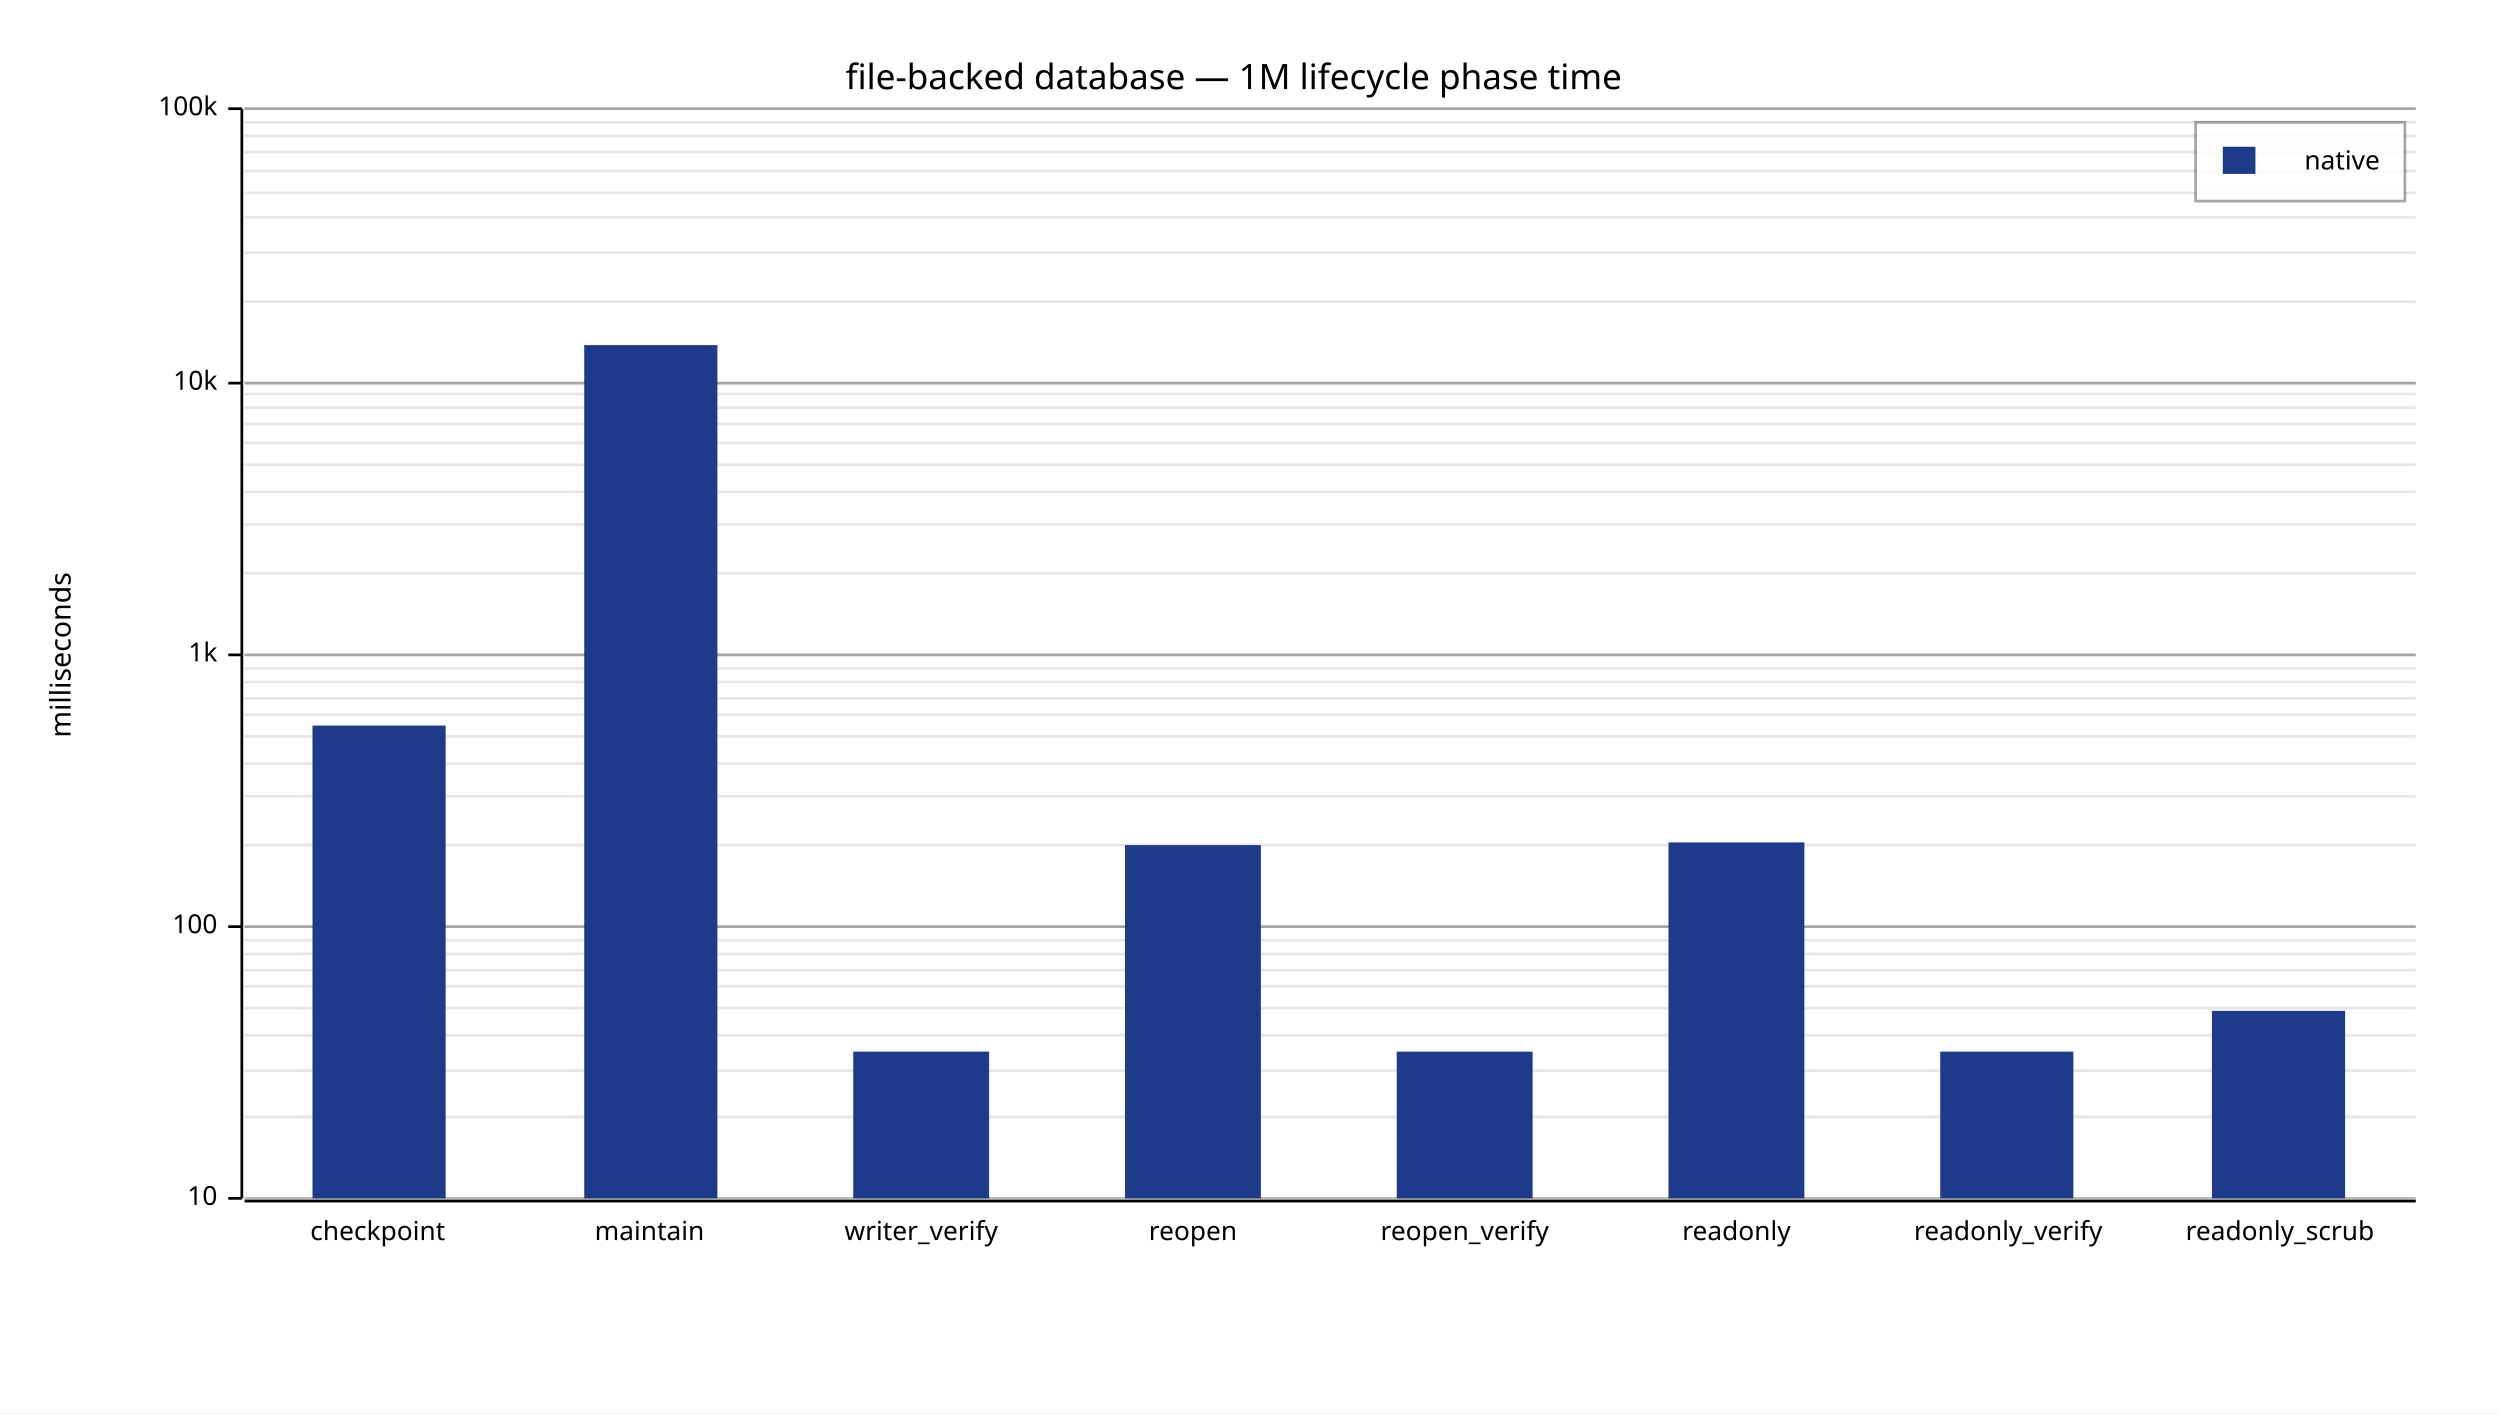
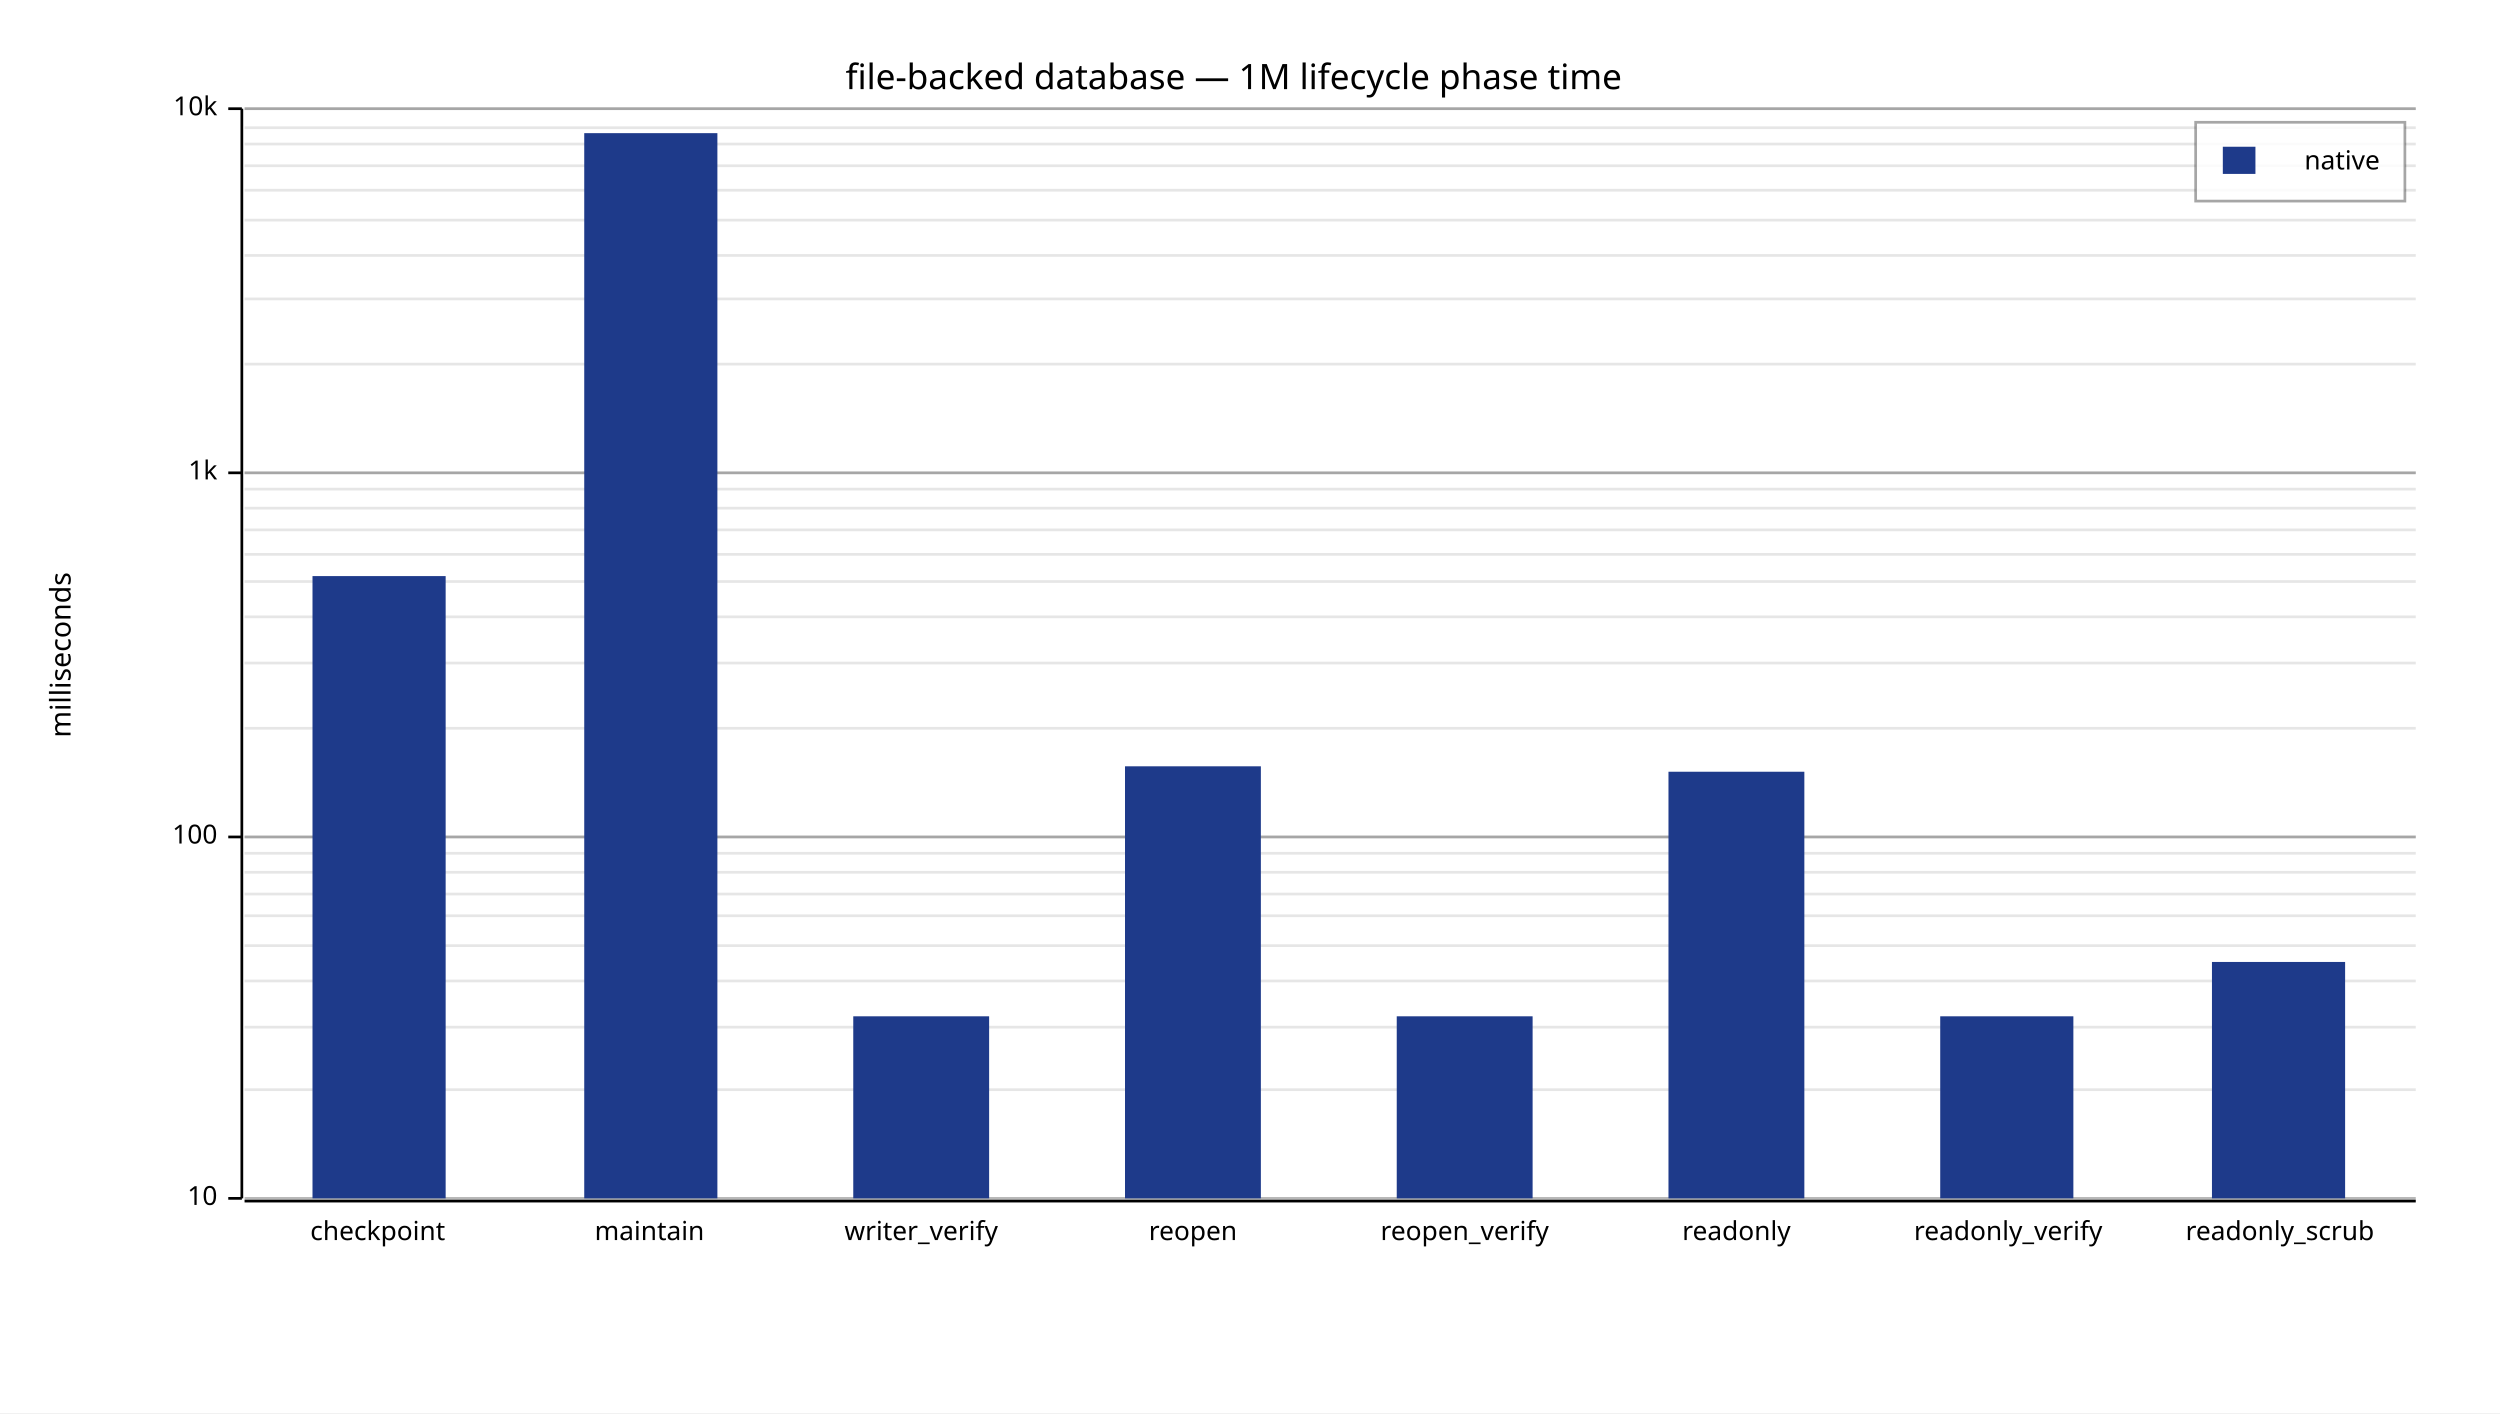
<svg xmlns="http://www.w3.org/2000/svg" width="920" height="520" viewBox="0 0 920 520">
  <rect x="0" y="0" width="920" height="520" opacity="1" fill="#FFFFFF" stroke="none" />
  <text x="454" y="23" dy="0.76em" text-anchor="middle" font-family="sans-serif" font-size="12.903" opacity="1" fill="#000000">
file-backed database — 1M lifecycle phase time
</text>
  <line opacity="0.1" stroke="#000000" stroke-width="1" x1="90" y1="441" x2="889" y2="441" />
-   <line opacity="0.1" stroke="#000000" stroke-width="1" x1="90" y1="411" x2="889" y2="411" />
-   <line opacity="0.1" stroke="#000000" stroke-width="1" x1="90" y1="394" x2="889" y2="394" />
-   <line opacity="0.1" stroke="#000000" stroke-width="1" x1="90" y1="381" x2="889" y2="381" />
-   <line opacity="0.1" stroke="#000000" stroke-width="1" x1="90" y1="371" x2="889" y2="371" />
-   <line opacity="0.1" stroke="#000000" stroke-width="1" x1="90" y1="363" x2="889" y2="363" />
-   <line opacity="0.1" stroke="#000000" stroke-width="1" x1="90" y1="357" x2="889" y2="357" />
-   <line opacity="0.1" stroke="#000000" stroke-width="1" x1="90" y1="351" x2="889" y2="351" />
-   <line opacity="0.1" stroke="#000000" stroke-width="1" x1="90" y1="346" x2="889" y2="346" />
-   <line opacity="0.1" stroke="#000000" stroke-width="1" x1="90" y1="341" x2="889" y2="341" />
-   <line opacity="0.1" stroke="#000000" stroke-width="1" x1="90" y1="341" x2="889" y2="341" />
-   <line opacity="0.1" stroke="#000000" stroke-width="1" x1="90" y1="311" x2="889" y2="311" />
-   <line opacity="0.1" stroke="#000000" stroke-width="1" x1="90" y1="293" x2="889" y2="293" />
-   <line opacity="0.1" stroke="#000000" stroke-width="1" x1="90" y1="281" x2="889" y2="281" />
-   <line opacity="0.1" stroke="#000000" stroke-width="1" x1="90" y1="271" x2="889" y2="271" />
-   <line opacity="0.1" stroke="#000000" stroke-width="1" x1="90" y1="263" x2="889" y2="263" />
-   <line opacity="0.1" stroke="#000000" stroke-width="1" x1="90" y1="257" x2="889" y2="257" />
-   <line opacity="0.1" stroke="#000000" stroke-width="1" x1="90" y1="251" x2="889" y2="251" />
-   <line opacity="0.1" stroke="#000000" stroke-width="1" x1="90" y1="246" x2="889" y2="246" />
-   <line opacity="0.1" stroke="#000000" stroke-width="1" x1="90" y1="241" x2="889" y2="241" />
-   <line opacity="0.1" stroke="#000000" stroke-width="1" x1="90" y1="241" x2="889" y2="241" />
-   <line opacity="0.1" stroke="#000000" stroke-width="1" x1="90" y1="211" x2="889" y2="211" />
-   <line opacity="0.1" stroke="#000000" stroke-width="1" x1="90" y1="193" x2="889" y2="193" />
-   <line opacity="0.1" stroke="#000000" stroke-width="1" x1="90" y1="181" x2="889" y2="181" />
-   <line opacity="0.1" stroke="#000000" stroke-width="1" x1="90" y1="171" x2="889" y2="171" />
-   <line opacity="0.1" stroke="#000000" stroke-width="1" x1="90" y1="163" x2="889" y2="163" />
-   <line opacity="0.1" stroke="#000000" stroke-width="1" x1="90" y1="156" x2="889" y2="156" />
-   <line opacity="0.1" stroke="#000000" stroke-width="1" x1="90" y1="150" x2="889" y2="150" />
-   <line opacity="0.1" stroke="#000000" stroke-width="1" x1="90" y1="145" x2="889" y2="145" />
-   <line opacity="0.1" stroke="#000000" stroke-width="1" x1="90" y1="141" x2="889" y2="141" />
-   <line opacity="0.1" stroke="#000000" stroke-width="1" x1="90" y1="141" x2="889" y2="141" />
-   <line opacity="0.1" stroke="#000000" stroke-width="1" x1="90" y1="111" x2="889" y2="111" />
-   <line opacity="0.1" stroke="#000000" stroke-width="1" x1="90" y1="93" x2="889" y2="93" />
-   <line opacity="0.1" stroke="#000000" stroke-width="1" x1="90" y1="80" x2="889" y2="80" />
-   <line opacity="0.1" stroke="#000000" stroke-width="1" x1="90" y1="71" x2="889" y2="71" />
-   <line opacity="0.1" stroke="#000000" stroke-width="1" x1="90" y1="63" x2="889" y2="63" />
-   <line opacity="0.1" stroke="#000000" stroke-width="1" x1="90" y1="56" x2="889" y2="56" />
-   <line opacity="0.1" stroke="#000000" stroke-width="1" x1="90" y1="50" x2="889" y2="50" />
-   <line opacity="0.1" stroke="#000000" stroke-width="1" x1="90" y1="45" x2="889" y2="45" />
+   <line opacity="0.1" stroke="#000000" stroke-width="1" x1="90" y1="401" x2="889" y2="401" />
+   <line opacity="0.1" stroke="#000000" stroke-width="1" x1="90" y1="378" x2="889" y2="378" />
+   <line opacity="0.1" stroke="#000000" stroke-width="1" x1="90" y1="361" x2="889" y2="361" />
+   <line opacity="0.1" stroke="#000000" stroke-width="1" x1="90" y1="348" x2="889" y2="348" />
+   <line opacity="0.1" stroke="#000000" stroke-width="1" x1="90" y1="337" x2="889" y2="337" />
+   <line opacity="0.1" stroke="#000000" stroke-width="1" x1="90" y1="329" x2="889" y2="329" />
+   <line opacity="0.1" stroke="#000000" stroke-width="1" x1="90" y1="321" x2="889" y2="321" />
+   <line opacity="0.1" stroke="#000000" stroke-width="1" x1="90" y1="314" x2="889" y2="314" />
+   <line opacity="0.1" stroke="#000000" stroke-width="1" x1="90" y1="308" x2="889" y2="308" />
+   <line opacity="0.1" stroke="#000000" stroke-width="1" x1="90" y1="308" x2="889" y2="308" />
+   <line opacity="0.1" stroke="#000000" stroke-width="1" x1="90" y1="268" x2="889" y2="268" />
+   <line opacity="0.1" stroke="#000000" stroke-width="1" x1="90" y1="244" x2="889" y2="244" />
+   <line opacity="0.1" stroke="#000000" stroke-width="1" x1="90" y1="227" x2="889" y2="227" />
+   <line opacity="0.1" stroke="#000000" stroke-width="1" x1="90" y1="214" x2="889" y2="214" />
+   <line opacity="0.1" stroke="#000000" stroke-width="1" x1="90" y1="204" x2="889" y2="204" />
+   <line opacity="0.1" stroke="#000000" stroke-width="1" x1="90" y1="195" x2="889" y2="195" />
+   <line opacity="0.1" stroke="#000000" stroke-width="1" x1="90" y1="187" x2="889" y2="187" />
+   <line opacity="0.1" stroke="#000000" stroke-width="1" x1="90" y1="180" x2="889" y2="180" />
+   <line opacity="0.1" stroke="#000000" stroke-width="1" x1="90" y1="174" x2="889" y2="174" />
+   <line opacity="0.1" stroke="#000000" stroke-width="1" x1="90" y1="174" x2="889" y2="174" />
+   <line opacity="0.1" stroke="#000000" stroke-width="1" x1="90" y1="134" x2="889" y2="134" />
+   <line opacity="0.1" stroke="#000000" stroke-width="1" x1="90" y1="110" x2="889" y2="110" />
+   <line opacity="0.1" stroke="#000000" stroke-width="1" x1="90" y1="94" x2="889" y2="94" />
+   <line opacity="0.1" stroke="#000000" stroke-width="1" x1="90" y1="81" x2="889" y2="81" />
+   <line opacity="0.1" stroke="#000000" stroke-width="1" x1="90" y1="70" x2="889" y2="70" />
+   <line opacity="0.1" stroke="#000000" stroke-width="1" x1="90" y1="61" x2="889" y2="61" />
+   <line opacity="0.1" stroke="#000000" stroke-width="1" x1="90" y1="53" x2="889" y2="53" />
+   <line opacity="0.1" stroke="#000000" stroke-width="1" x1="90" y1="47" x2="889" y2="47" />
  <line opacity="0.1" stroke="#000000" stroke-width="1" x1="90" y1="40" x2="889" y2="40" />
  <line opacity="0.1" stroke="#000000" stroke-width="1" x1="90" y1="40" x2="889" y2="40" />
  <text x="18" y="241" dy="0.76em" text-anchor="middle" font-family="sans-serif" font-size="10.484" opacity="1" fill="#000000" transform="rotate(270, 18, 241)">
milliseconds
</text>
  <line opacity="0.2" stroke="#000000" stroke-width="1" x1="90" y1="441" x2="889" y2="441" />
-   <line opacity="0.2" stroke="#000000" stroke-width="1" x1="90" y1="341" x2="889" y2="341" />
-   <line opacity="0.2" stroke="#000000" stroke-width="1" x1="90" y1="241" x2="889" y2="241" />
-   <line opacity="0.2" stroke="#000000" stroke-width="1" x1="90" y1="141" x2="889" y2="141" />
+   <line opacity="0.2" stroke="#000000" stroke-width="1" x1="90" y1="308" x2="889" y2="308" />
+   <line opacity="0.2" stroke="#000000" stroke-width="1" x1="90" y1="174" x2="889" y2="174" />
  <line opacity="0.2" stroke="#000000" stroke-width="1" x1="90" y1="40" x2="889" y2="40" />
  <polyline fill="none" opacity="1" stroke="#000000" stroke-width="1" points="89,40 89,441 " />
  <text x="80" y="441" dy="0.5ex" text-anchor="end" font-family="sans-serif" font-size="9.677" opacity="1" fill="#000000">
10
</text>
  <polyline fill="none" opacity="1" stroke="#000000" stroke-width="1" points="84,441 89,441 " />
-   <text x="80" y="341" dy="0.5ex" text-anchor="end" font-family="sans-serif" font-size="9.677" opacity="1" fill="#000000">
+   <text x="80" y="308" dy="0.5ex" text-anchor="end" font-family="sans-serif" font-size="9.677" opacity="1" fill="#000000">
100
</text>
-   <polyline fill="none" opacity="1" stroke="#000000" stroke-width="1" points="84,341 89,341 " />
-   <text x="80" y="241" dy="0.5ex" text-anchor="end" font-family="sans-serif" font-size="9.677" opacity="1" fill="#000000">
+   <polyline fill="none" opacity="1" stroke="#000000" stroke-width="1" points="84,308 89,308 " />
+   <text x="80" y="174" dy="0.5ex" text-anchor="end" font-family="sans-serif" font-size="9.677" opacity="1" fill="#000000">
1k
</text>
-   <polyline fill="none" opacity="1" stroke="#000000" stroke-width="1" points="84,241 89,241 " />
-   <text x="80" y="141" dy="0.5ex" text-anchor="end" font-family="sans-serif" font-size="9.677" opacity="1" fill="#000000">
+   <polyline fill="none" opacity="1" stroke="#000000" stroke-width="1" points="84,174 89,174 " />
+   <text x="80" y="40" dy="0.5ex" text-anchor="end" font-family="sans-serif" font-size="9.677" opacity="1" fill="#000000">
10k
- </text>
-   <polyline fill="none" opacity="1" stroke="#000000" stroke-width="1" points="84,141 89,141 " />
-   <text x="80" y="40" dy="0.5ex" text-anchor="end" font-family="sans-serif" font-size="9.677" opacity="1" fill="#000000">
- 100k
</text>
  <polyline fill="none" opacity="1" stroke="#000000" stroke-width="1" points="84,40 89,40 " />
  <polyline fill="none" opacity="1" stroke="#000000" stroke-width="1" points="90,442 889,442 " />
-   <rect x="115" y="267" width="49" height="174" opacity="1" fill="#1E3A8A" stroke="none" />
-   <rect x="215" y="127" width="49" height="314" opacity="1" fill="#1E3A8A" stroke="none" />
-   <rect x="314" y="387" width="50" height="54" opacity="1" fill="#1E3A8A" stroke="none" />
-   <rect x="414" y="311" width="50" height="130" opacity="1" fill="#1E3A8A" stroke="none" />
-   <rect x="514" y="387" width="50" height="54" opacity="1" fill="#1E3A8A" stroke="none" />
-   <rect x="614" y="310" width="50" height="131" opacity="1" fill="#1E3A8A" stroke="none" />
-   <rect x="714" y="387" width="49" height="54" opacity="1" fill="#1E3A8A" stroke="none" />
-   <rect x="814" y="372" width="49" height="69" opacity="1" fill="#1E3A8A" stroke="none" />
+   <rect x="115" y="212" width="49" height="229" opacity="1" fill="#1E3A8A" stroke="none" />
+   <rect x="215" y="49" width="49" height="392" opacity="1" fill="#1E3A8A" stroke="none" />
+   <rect x="314" y="374" width="50" height="67" opacity="1" fill="#1E3A8A" stroke="none" />
+   <rect x="414" y="282" width="50" height="159" opacity="1" fill="#1E3A8A" stroke="none" />
+   <rect x="514" y="374" width="50" height="67" opacity="1" fill="#1E3A8A" stroke="none" />
+   <rect x="614" y="284" width="50" height="157" opacity="1" fill="#1E3A8A" stroke="none" />
+   <rect x="714" y="374" width="49" height="67" opacity="1" fill="#1E3A8A" stroke="none" />
+   <rect x="814" y="354" width="49" height="87" opacity="1" fill="#1E3A8A" stroke="none" />
  <rect x="808" y="45" width="77" height="29" opacity="0.85" fill="#FFFFFF" stroke="none" />
  <rect x="808" y="45" width="77" height="29" opacity="0.35" fill="none" stroke="#000000" />
  <text x="848" y="55" dy="0.76em" text-anchor="start" font-family="sans-serif" font-size="9.677" opacity="1" fill="#000000">
native
</text>
  <rect x="818" y="54" width="12" height="10" opacity="1" fill="#1E3A8A" stroke="none" />
  <text x="139" y="449" dy="0.76em" text-anchor="middle" font-family="sans-serif" font-size="9.677" opacity="1" fill="#000000">
checkpoint
</text>
  <text x="239" y="449" dy="0.76em" text-anchor="middle" font-family="sans-serif" font-size="9.677" opacity="1" fill="#000000">
maintain
</text>
  <text x="339" y="449" dy="0.76em" text-anchor="middle" font-family="sans-serif" font-size="9.677" opacity="1" fill="#000000">
writer_verify
</text>
  <text x="439" y="449" dy="0.76em" text-anchor="middle" font-family="sans-serif" font-size="9.677" opacity="1" fill="#000000">
reopen
</text>
  <text x="539" y="449" dy="0.76em" text-anchor="middle" font-family="sans-serif" font-size="9.677" opacity="1" fill="#000000">
reopen_verify
</text>
  <text x="639" y="449" dy="0.76em" text-anchor="middle" font-family="sans-serif" font-size="9.677" opacity="1" fill="#000000">
readonly
</text>
  <text x="739" y="449" dy="0.76em" text-anchor="middle" font-family="sans-serif" font-size="9.677" opacity="1" fill="#000000">
readonly_verify
</text>
  <text x="839" y="449" dy="0.76em" text-anchor="middle" font-family="sans-serif" font-size="9.677" opacity="1" fill="#000000">
readonly_scrub
</text>
</svg>
